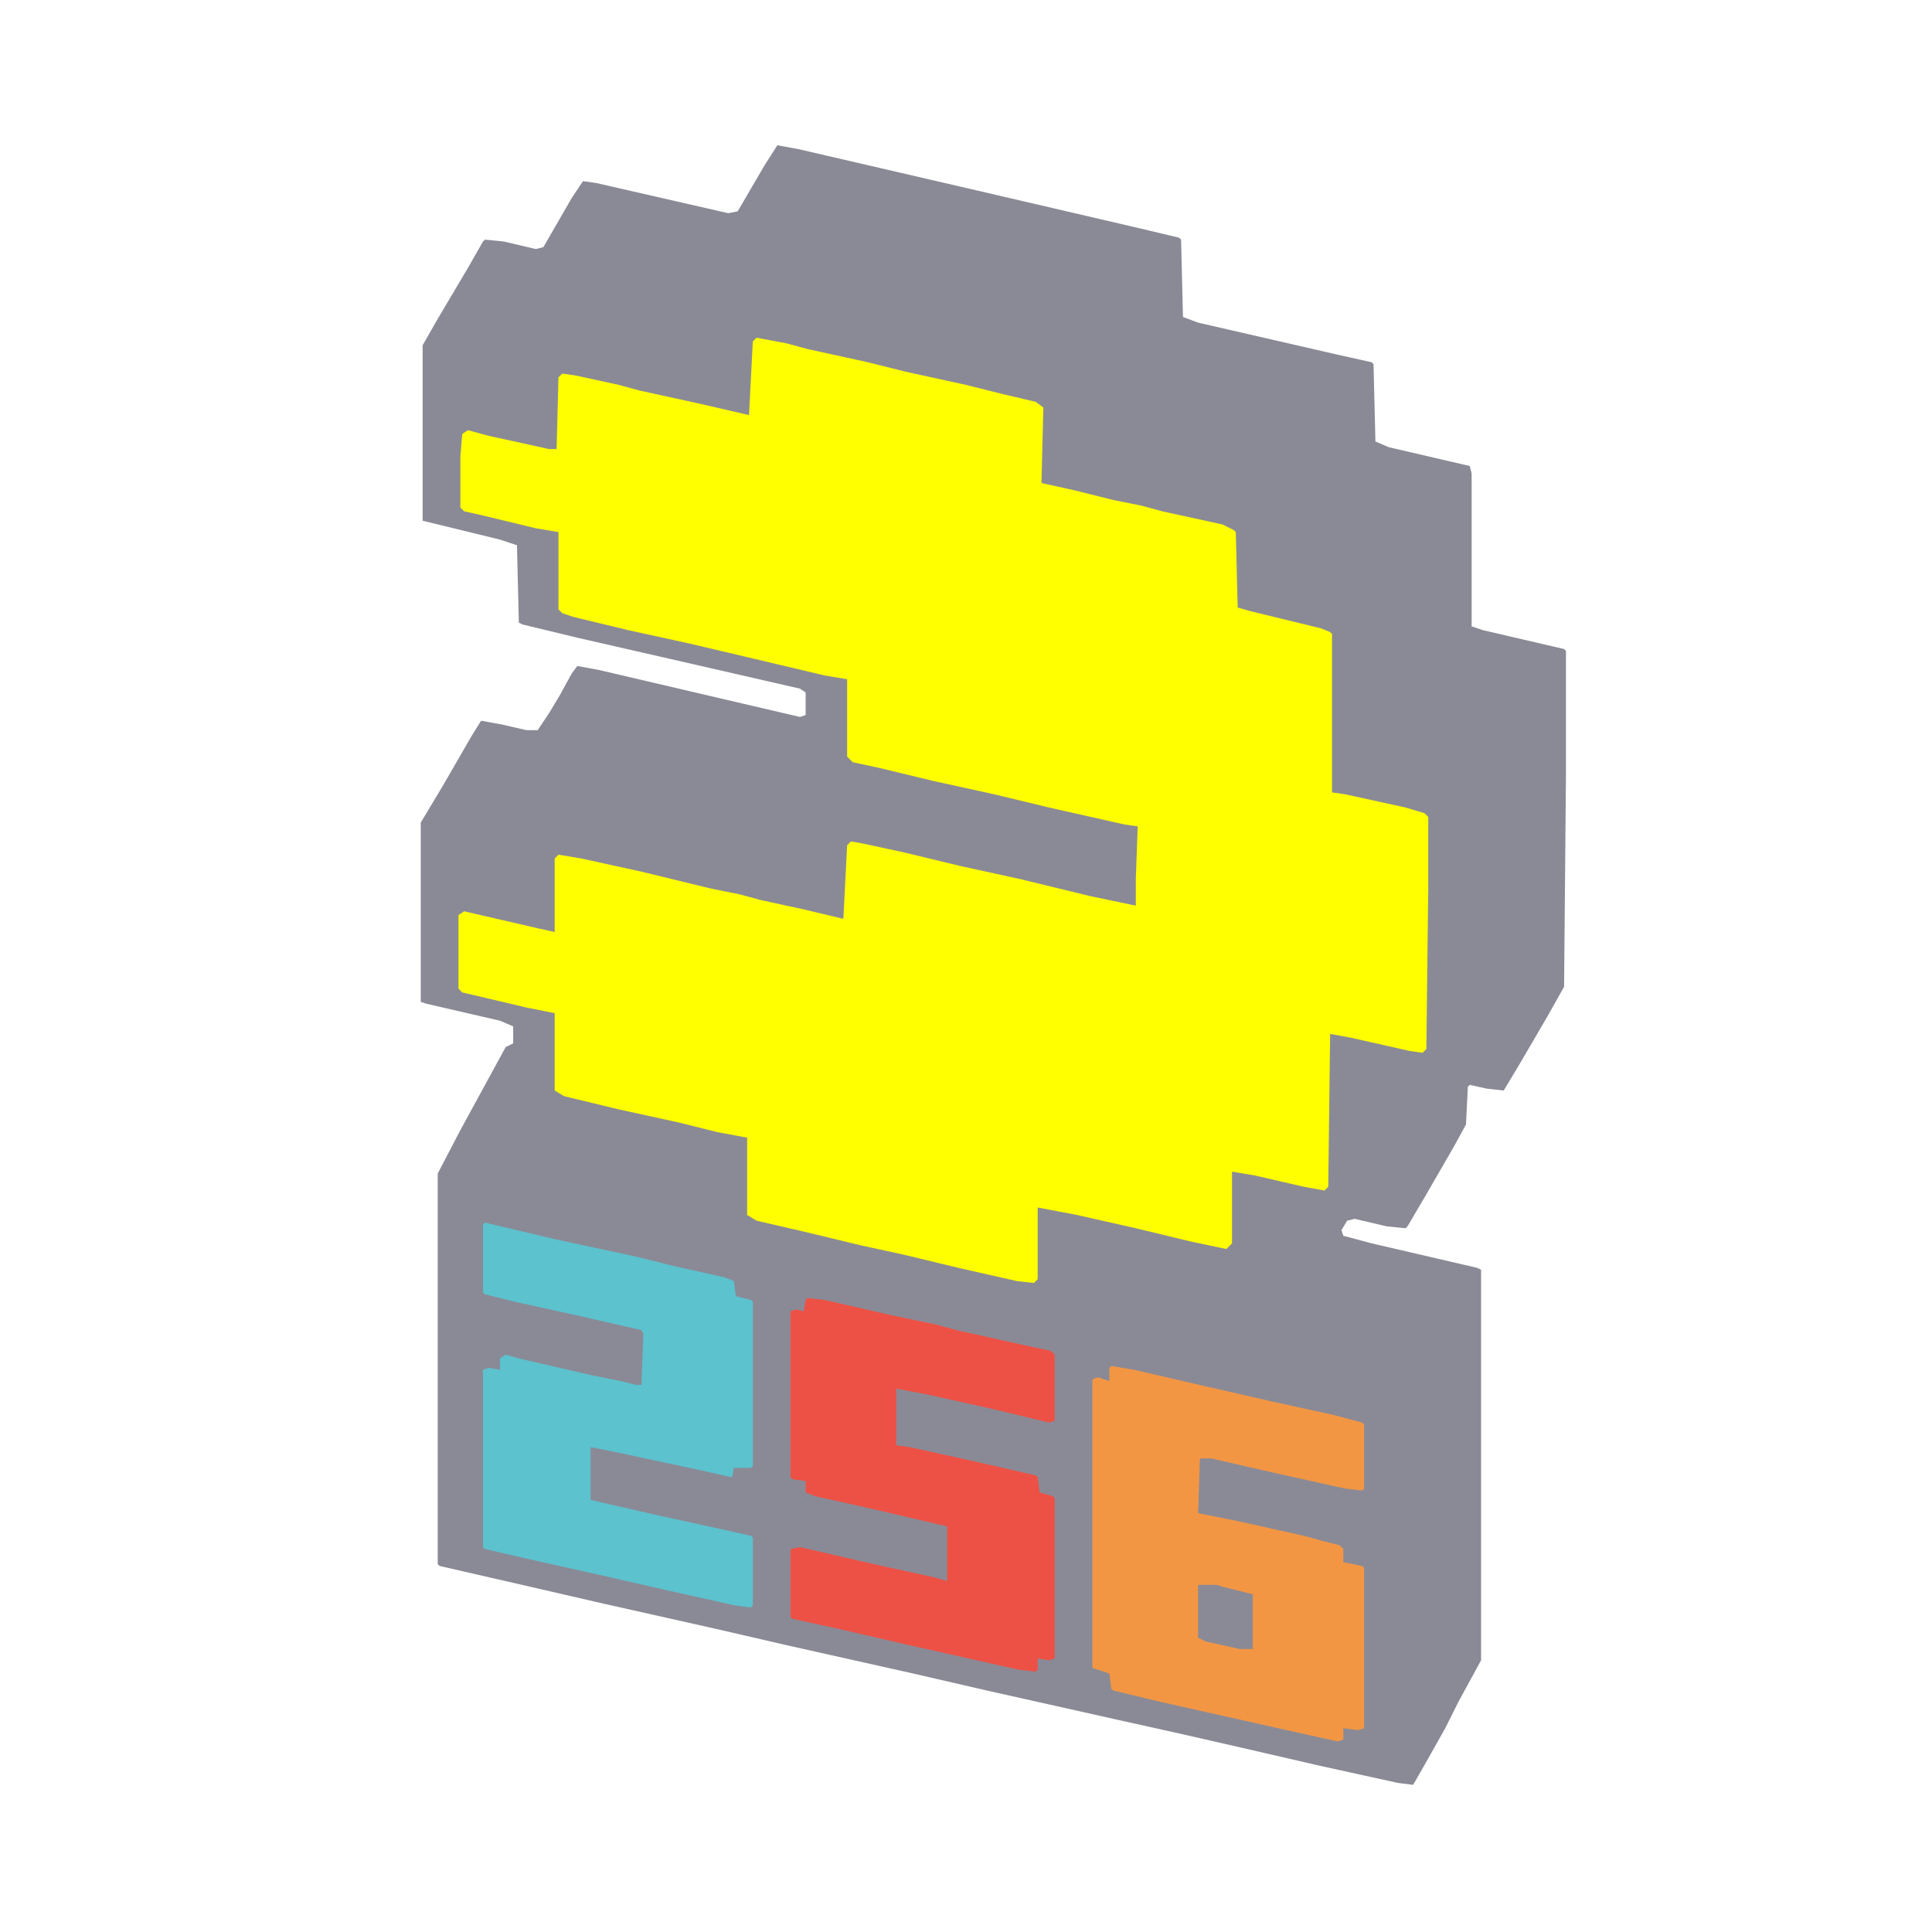
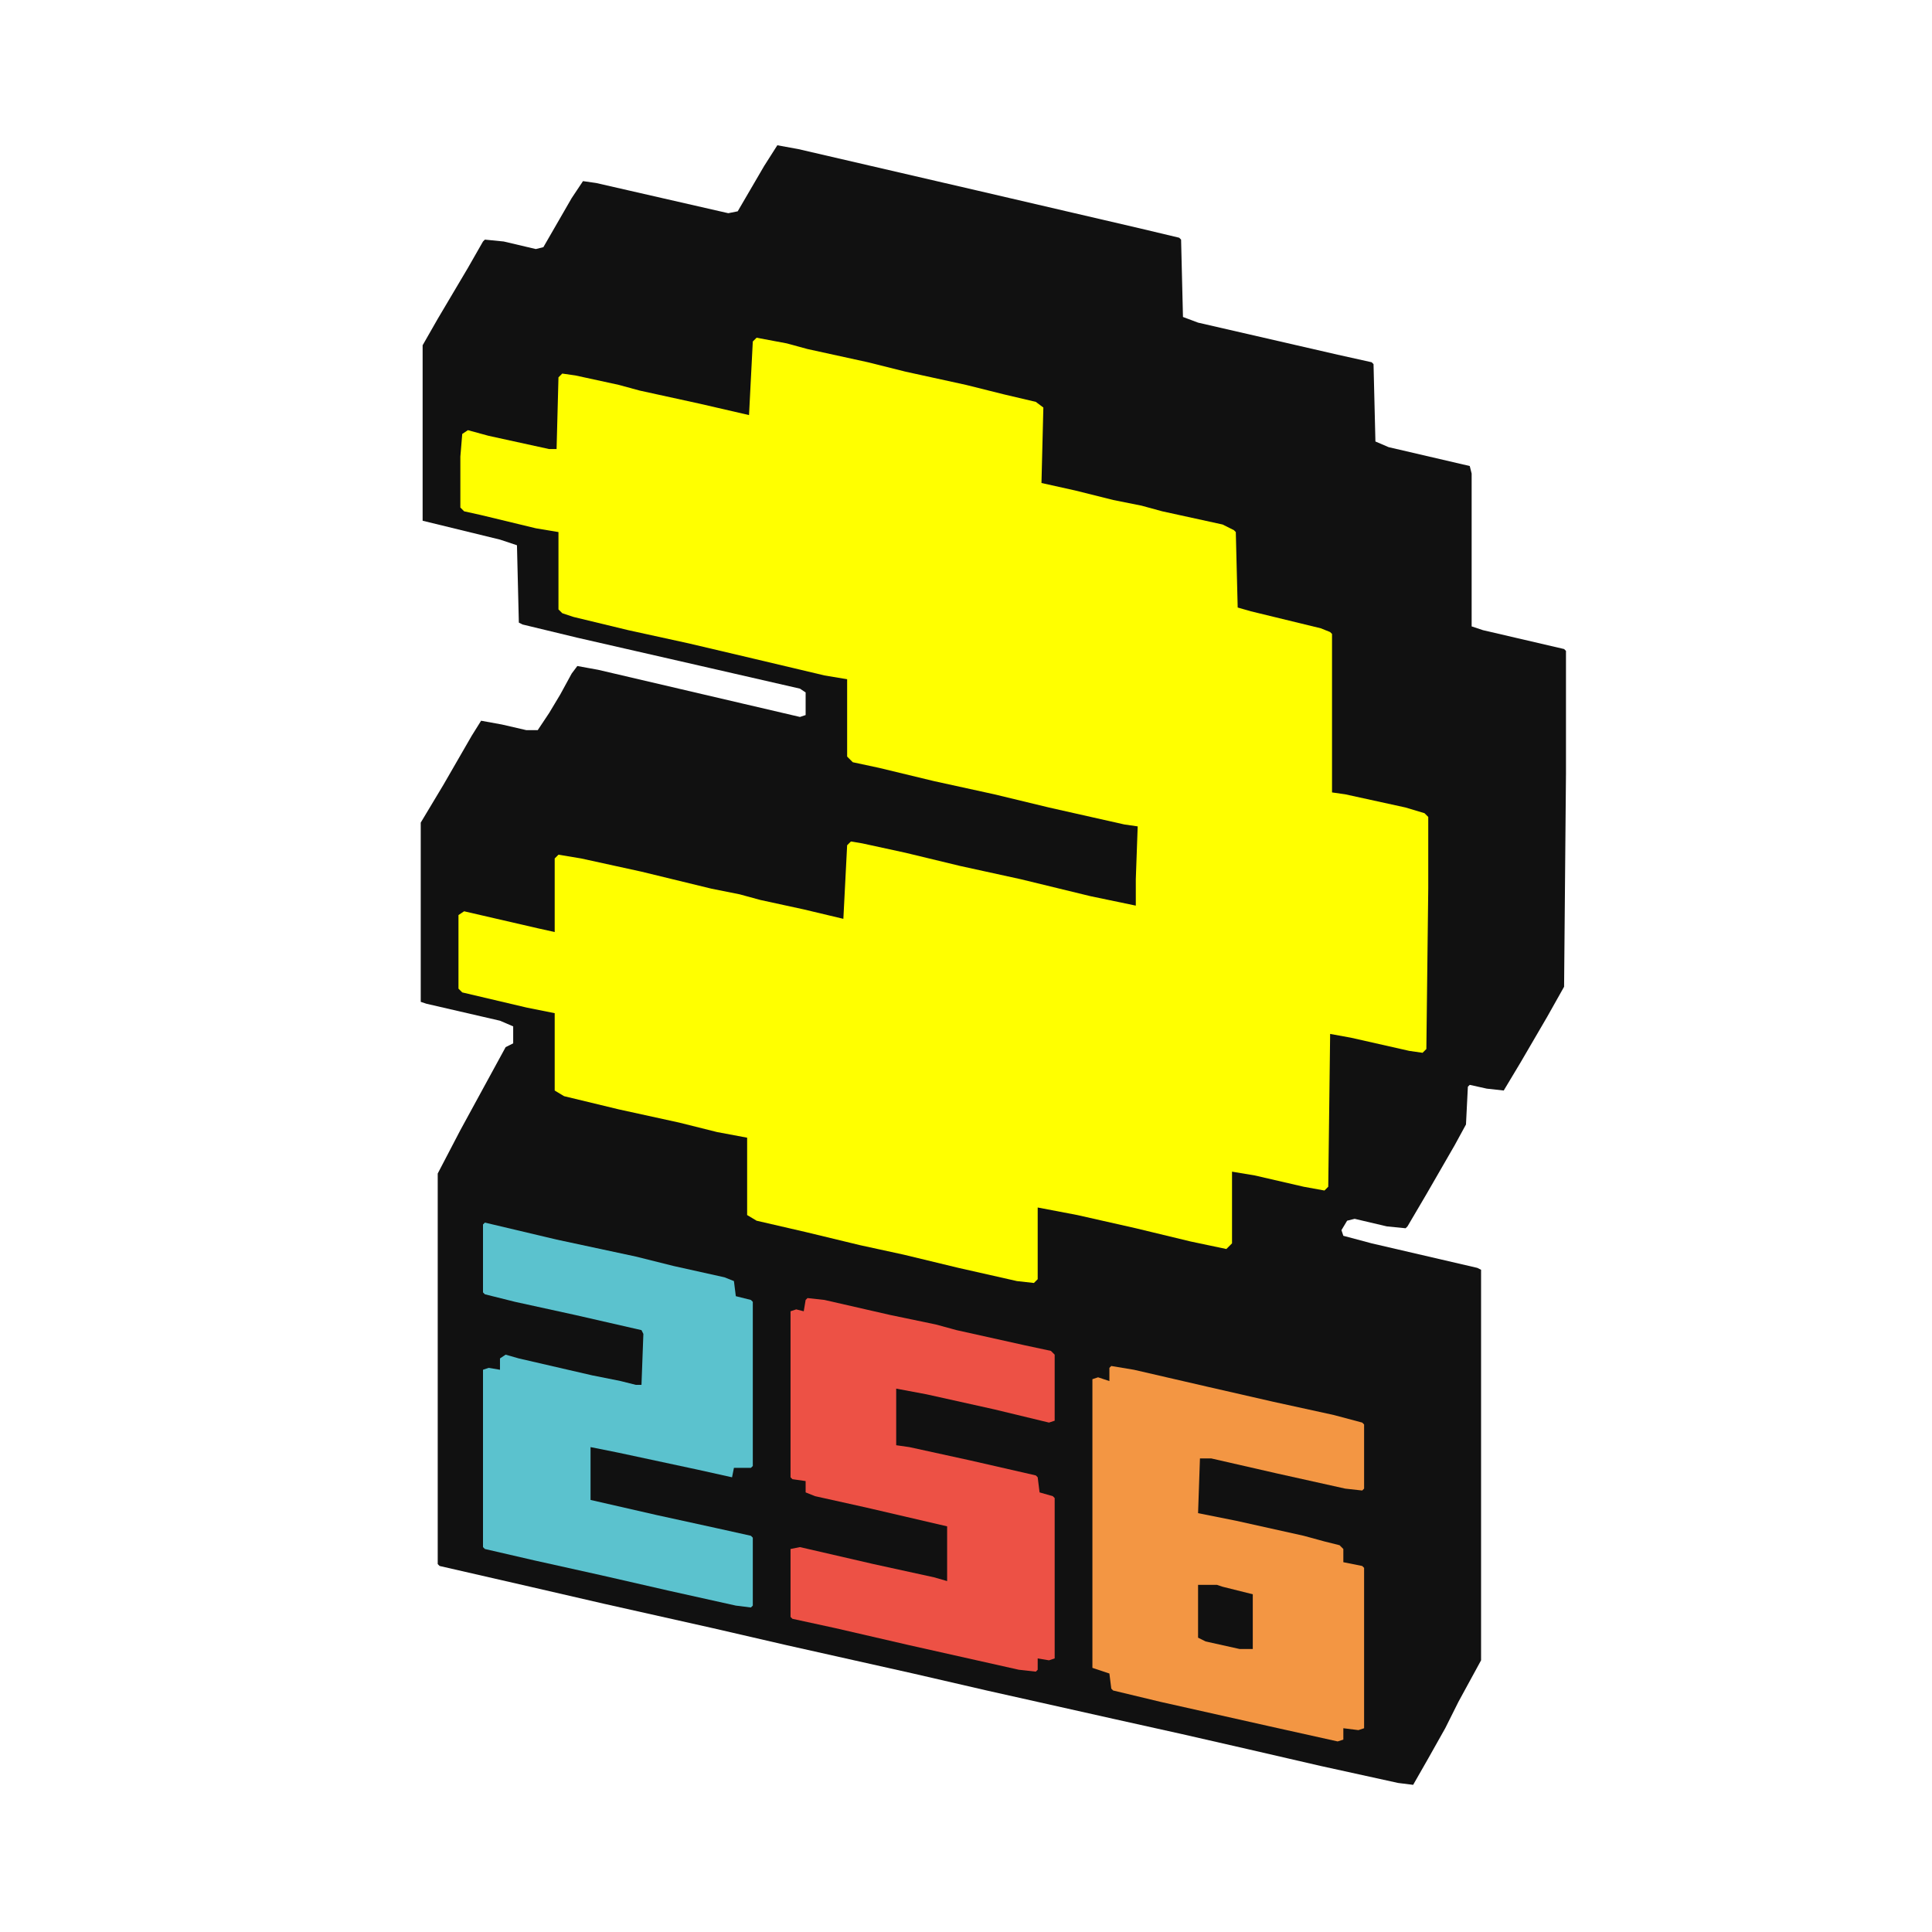
<svg xmlns="http://www.w3.org/2000/svg" viewBox="0 0 1024 1024">
-   <path d="M0,0 L11,2 L106,24 L192,44 L213,49 L214,50 L215,91 L223,94 L297,111 L315,115 L316,116 L317,157 L324,160 L367,170 L368,174 L368,255 L374,257 L417,267 L418,268 L418,333 L417,446 L408,462 L394,486 L385,501 L376,500 L367,498 L366,499 L365,519 L359,530 L344,556 L334,573 L333,574 L323,573 L306,569 L302,570 L299,575 L300,578 L315,582 L371,595 L373,596 L373,803 L361,825 L354,839 L345,855 L337,869 L329,868 L288,859 L249,850 L214,842 L178,834 L111,819 L72,810 L5,795 L-34,786 L-92,773 L-131,764 L-179,753 L-180,752 L-180,545 L-168,522 L-156,500 L-144,478 L-140,476 L-140,467 L-147,464 L-186,455 L-189,454 L-189,359 L-177,339 L-162,313 L-157,305 L-146,307 L-133,310 L-127,310 L-121,301 L-115,291 L-109,280 L-106,276 L-95,278 L-18,296 L12,303 L15,302 L15,290 L12,288 L-36,277 L-106,261 L-135,254 L-137,253 L-138,212 L-147,209 L-188,199 L-188,106 L-180,92 L-164,65 L-156,51 L-155,50 L-145,51 L-128,55 L-124,54 L-109,28 L-103,19 L-96,20 L-26,36 L-21,35 L-7,11 Z " fill="#8a8a96" transform="translate(412,77)" />
+   <path d="M0,0 L11,2 L106,24 L192,44 L213,49 L214,50 L215,91 L223,94 L297,111 L315,115 L316,116 L317,157 L324,160 L367,170 L368,174 L368,255 L374,257 L417,267 L418,268 L418,333 L417,446 L408,462 L394,486 L385,501 L376,500 L367,498 L366,499 L365,519 L359,530 L344,556 L334,573 L333,574 L323,573 L306,569 L302,570 L299,575 L300,578 L315,582 L371,595 L373,596 L373,803 L361,825 L354,839 L345,855 L337,869 L329,868 L288,859 L249,850 L214,842 L178,834 L111,819 L72,810 L5,795 L-34,786 L-92,773 L-131,764 L-179,753 L-180,752 L-180,545 L-168,522 L-156,500 L-144,478 L-140,476 L-140,467 L-147,464 L-186,455 L-189,454 L-189,359 L-177,339 L-162,313 L-157,305 L-146,307 L-133,310 L-127,310 L-121,301 L-115,291 L-109,280 L-106,276 L-95,278 L-18,296 L12,303 L15,302 L15,290 L12,288 L-36,277 L-106,261 L-135,254 L-137,253 L-138,212 L-147,209 L-188,199 L-188,106 L-180,92 L-164,65 L-156,51 L-155,50 L-145,51 L-128,55 L-124,54 L-109,28 L-103,19 L-96,20 L-26,36 L-21,35 L-7,11 Z " fill="#111111" transform="translate(412,77)" />
  <path d="M0,0 L16,3 L27,6 L59,13 L79,18 L111,25 L131,30 L148,34 L152,37 L151,77 L169,81 L189,86 L204,89 L215,92 L247,99 L253,102 L254,103 L255,143 L262,145 L299,154 L304,156 L305,157 L305,241 L312,242 L344,249 L354,252 L356,254 L356,292 L355,377 L353,379 L346,378 L315,371 L304,369 L303,450 L301,452 L290,450 L264,444 L252,442 L252,480 L249,483 L230,479 L201,472 L170,465 L149,461 L149,499 L147,501 L138,500 L107,493 L78,486 L55,481 L26,474 L0,468 L-5,465 L-5,424 L-21,421 L-41,416 L-73,409 L-102,402 L-107,399 L-107,358 L-122,355 L-156,347 L-158,345 L-158,306 L-155,304 L-116,313 L-107,315 L-107,276 L-105,274 L-93,276 L-61,283 L-24,292 L-9,295 L2,298 L25,303 L46,308 L48,269 L50,267 L56,268 L79,273 L108,280 L140,287 L177,296 L201,301 L201,287 L202,259 L195,258 L155,249 L126,242 L94,235 L65,228 L51,225 L48,222 L48,181 L36,179 L-2,170 L-36,162 L-68,155 L-97,148 L-103,146 L-105,144 L-105,103 L-117,101 L-146,94 L-155,92 L-157,90 L-157,63 L-156,51 L-153,49 L-142,52 L-110,59 L-106,59 L-105,21 L-103,19 L-96,20 L-73,25 L-62,28 L-30,35 L-4,41 L-2,2 Z " fill="#FFFF00" transform="translate(401,179)" />
  <path d="M0,0 L38,9 L80,18 L100,23 L127,29 L132,31 L133,39 L141,41 L142,42 L142,129 L141,130 L132,130 L131,135 L113,131 L71,122 L56,119 L56,147 L91,155 L123,162 L141,166 L142,167 L142,203 L141,204 L133,203 L97,195 L62,187 L26,179 L0,173 L-1,172 L-1,78 L2,77 L8,78 L8,72 L11,70 L18,72 L57,81 L72,84 L80,86 L83,86 L84,59 L83,57 L48,49 L16,42 L0,38 L-1,37 L-1,1 Z " fill="#5BC2CE" transform="translate(257,648)" />
  <path d="M0,0 L9,1 L44,9 L68,14 L79,17 L115,25 L129,28 L131,30 L131,65 L128,66 L99,59 L63,51 L47,48 L47,78 L54,79 L86,86 L121,94 L122,95 L123,103 L130,105 L131,106 L131,191 L128,192 L122,191 L122,197 L121,198 L112,197 L54,184 L15,175 L-8,170 L-9,169 L-9,133 L-4,132 L35,141 L67,148 L74,150 L74,121 L31,111 L4,105 L-1,103 L-1,97 L-8,96 L-9,95 L-9,7 L-6,6 L-2,7 L-1,1 Z " fill="#ED5145" transform="translate(428,688)" />
  <path d="M0,0 L12,2 L51,11 L86,19 L118,26 L133,30 L134,31 L134,65 L133,66 L124,65 L88,57 L53,49 L47,49 L46,78 L66,82 L102,90 L113,93 L121,95 L123,97 L123,104 L133,106 L134,107 L134,192 L131,193 L123,192 L123,198 L120,199 L84,191 L26,178 L1,172 L0,171 L-1,163 L-10,160 L-10,7 L-7,6 L-1,8 L-1,1 Z M46,116 L46,144 L50,146 L68,150 L75,150 L75,121 L59,117 L56,116 Z " fill="#F39643" transform="translate(589,724)" />
</svg>
